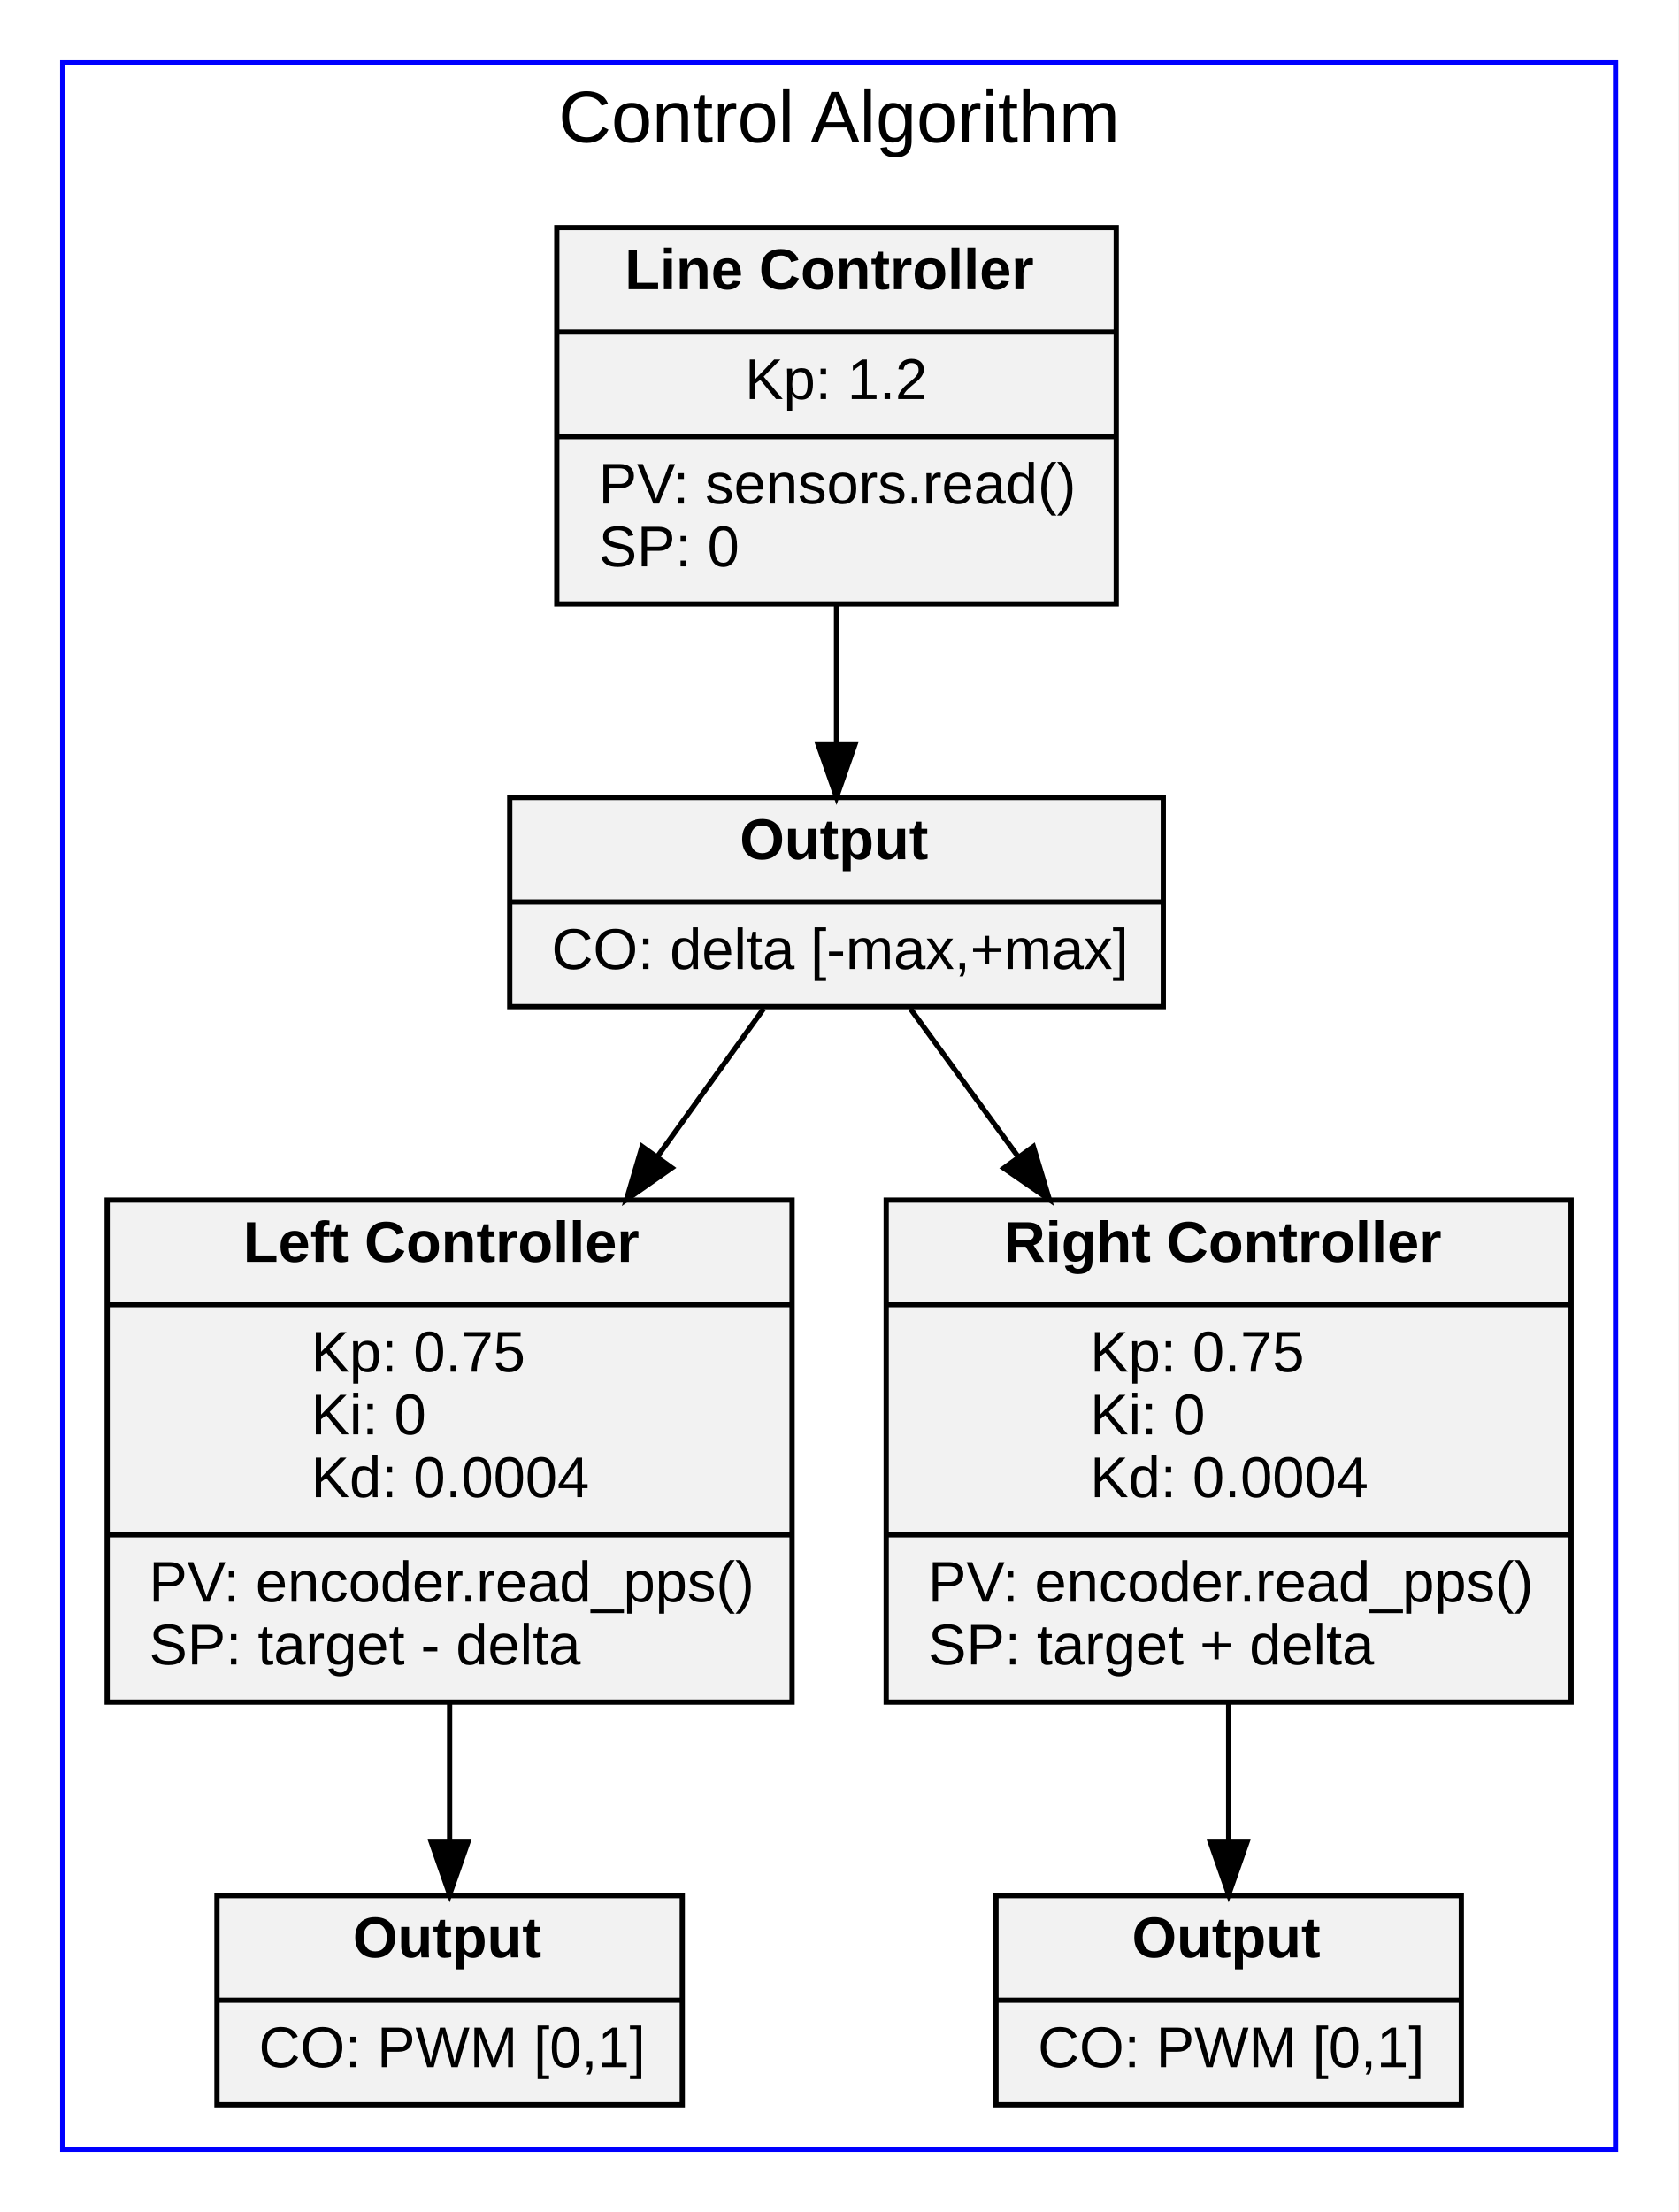
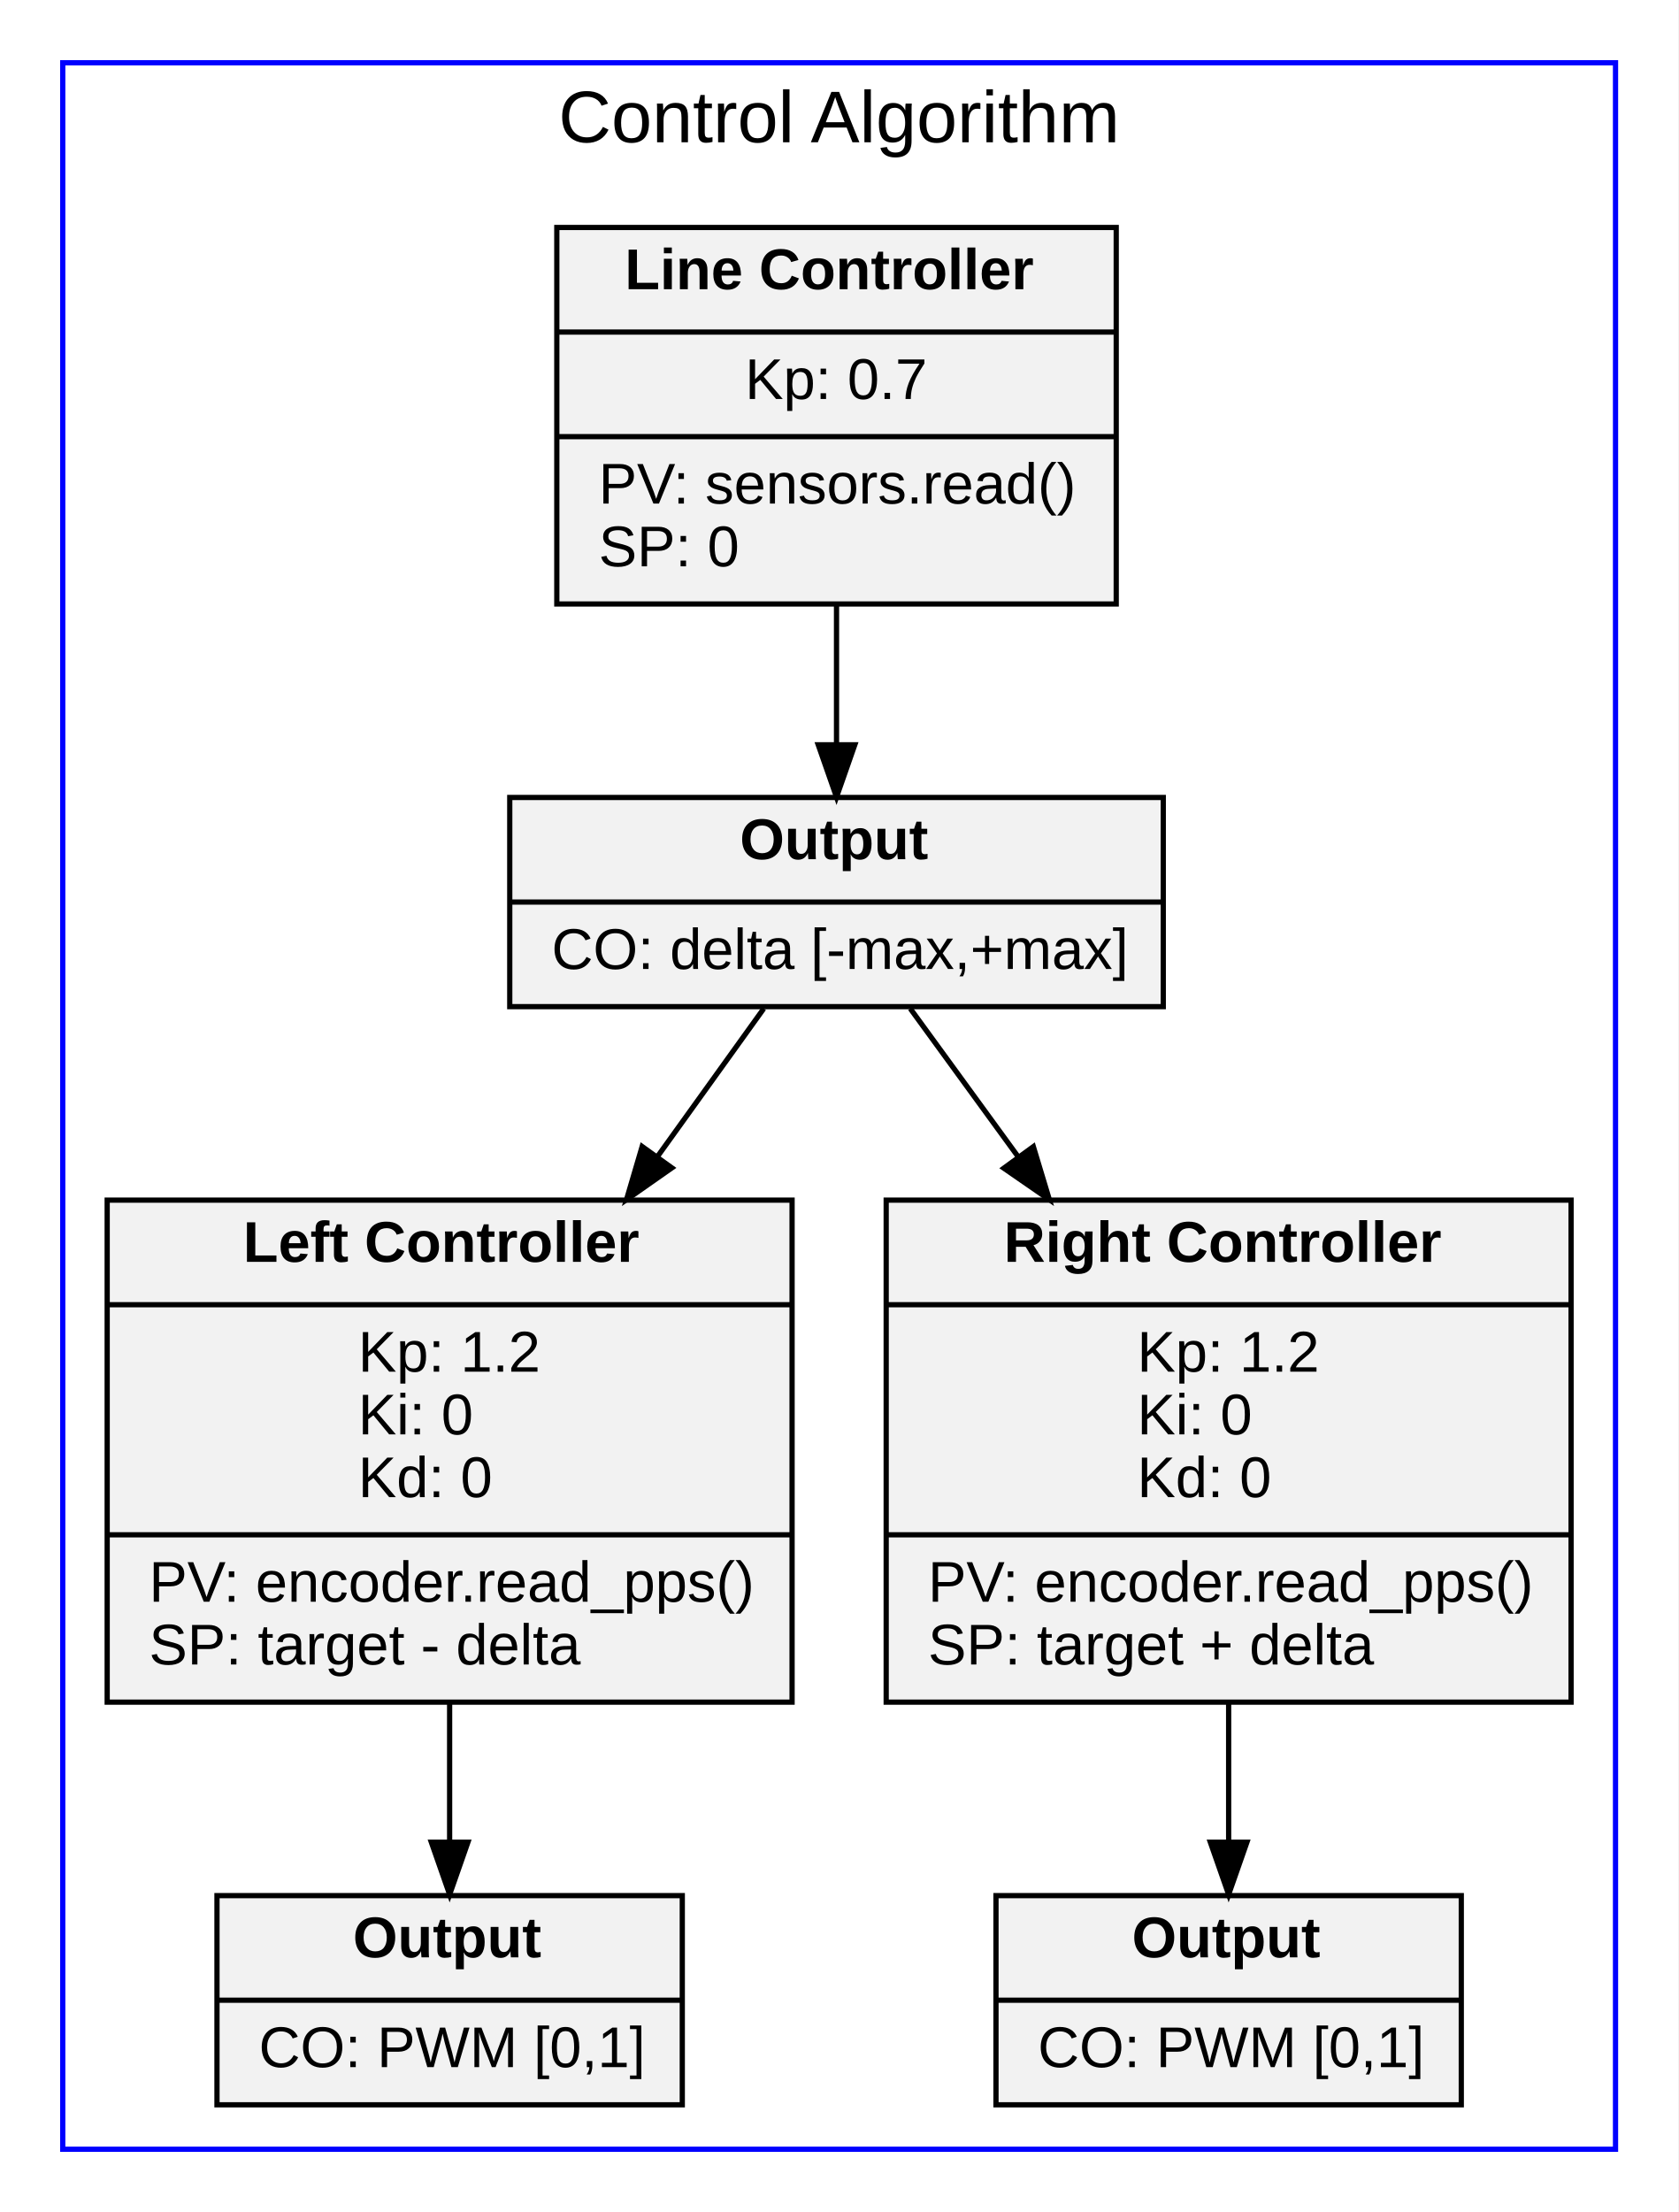
<svg xmlns="http://www.w3.org/2000/svg" width="321pt" height="423pt" viewBox="0.00 0.00 321.00 423.00">
  <g id="graph0" class="graph" transform="scale(1 1) rotate(0) translate(4 419)">
    <polygon fill="white" stroke="transparent" points="-4,4 -4,-419 317,-419 317,4 -4,4" />
    <g id="clust1" class="cluster">
      <polygon fill="none" stroke="blue" points="8,-8 8,-407 305,-407 305,-8 8,-8" />
      <text text-anchor="middle" x="156.5" y="-391.8" font-family="Arial" font-size="14.00">Control Algorithm</text>
    </g>
    <g id="node1" class="node">
      <polygon fill="#f2f2f2" stroke="black" points="102.5,-303.5 102.5,-375.5 209.5,-375.5 209.5,-303.5 102.5,-303.5" />
      <text text-anchor="start" x="115.5" y="-363.7" font-family="Arial" font-weight="bold" font-size="11.00">Line Controller</text>
      <polyline fill="none" stroke="black" points="102.5,-355.5 209.5,-355.5 " />
-       <text text-anchor="start" x="138.5" y="-342.7" font-family="Arial" font-size="11.00">Kp: 1.2</text>
+       <text text-anchor="start" x="138.5" y="-342.7" font-family="Arial" font-size="11.00">Kp: 0.7</text>
      <polyline fill="none" stroke="black" points="102.5,-335.5 209.5,-335.5 " />
      <text text-anchor="start" x="110.5" y="-322.7" font-family="Arial" font-size="11.00">PV: sensors.read()</text>
      <text text-anchor="start" x="110.5" y="-310.7" font-family="Arial" font-size="11.00"> SP: 0</text>
    </g>
    <g id="node2" class="node">
      <polygon fill="#f2f2f2" stroke="black" points="93.5,-226.5 93.5,-266.5 218.5,-266.5 218.5,-226.5 93.5,-226.5" />
      <text text-anchor="start" x="137.5" y="-254.7" font-family="Arial" font-weight="bold" font-size="11.00">Output</text>
      <polyline fill="none" stroke="black" points="93.5,-246.5 218.5,-246.5 " />
      <text text-anchor="start" x="101.5" y="-233.7" font-family="Arial" font-size="11.00">CO: delta [-max,+max]</text>
    </g>
    <g id="edge1" class="edge">
      <path fill="none" stroke="black" d="M156,-303.32C156,-294.53 156,-285.19 156,-276.72" />
      <polygon fill="black" stroke="black" points="159.5,-276.57 156,-266.57 152.5,-276.57 159.5,-276.57" />
    </g>
    <g id="node3" class="node">
      <polygon fill="#f2f2f2" stroke="black" points="16.5,-93.5 16.5,-189.5 147.5,-189.5 147.5,-93.5 16.5,-93.5" />
      <text text-anchor="start" x="42.5" y="-177.7" font-family="Arial" font-weight="bold" font-size="11.00">Left Controller</text>
      <polyline fill="none" stroke="black" points="16.5,-169.5 147.5,-169.5 " />
-       <text text-anchor="start" x="55.5" y="-156.7" font-family="Arial" font-size="11.00">Kp: 0.75</text>
-       <text text-anchor="start" x="55.5" y="-144.7" font-family="Arial" font-size="11.00">Ki: 0</text>
-       <text text-anchor="start" x="55.5" y="-132.7" font-family="Arial" font-size="11.00">Kd: 0.0004</text>
+       <text text-anchor="start" x="64.5" y="-156.7" font-family="Arial" font-size="11.00">Kp: 1.2</text>
+       <text text-anchor="start" x="64.5" y="-144.7" font-family="Arial" font-size="11.00">Ki: 0</text>
+       <text text-anchor="start" x="64.5" y="-132.7" font-family="Arial" font-size="11.00">Kd: 0</text>
      <polyline fill="none" stroke="black" points="16.5,-125.5 147.5,-125.5 " />
      <text text-anchor="start" x="24.5" y="-112.7" font-family="Arial" font-size="11.00">PV: encoder.read_pps()</text>
      <text text-anchor="start" x="24.5" y="-100.7" font-family="Arial" font-size="11.00"> SP: target - delta </text>
    </g>
    <g id="edge2" class="edge">
      <path fill="none" stroke="black" d="M142.08,-226.13C136.2,-217.94 129.03,-207.95 121.71,-197.77" />
      <polygon fill="black" stroke="black" points="124.51,-195.67 115.83,-189.59 118.82,-199.75 124.51,-195.67" />
    </g>
    <g id="node5" class="node">
      <polygon fill="#f2f2f2" stroke="black" points="165.5,-93.5 165.5,-189.5 296.5,-189.5 296.5,-93.5 165.5,-93.5" />
      <text text-anchor="start" x="188" y="-177.7" font-family="Arial" font-weight="bold" font-size="11.00">Right Controller</text>
      <polyline fill="none" stroke="black" points="165.5,-169.5 296.5,-169.5 " />
-       <text text-anchor="start" x="204.5" y="-156.7" font-family="Arial" font-size="11.00">Kp: 0.75</text>
-       <text text-anchor="start" x="204.5" y="-144.7" font-family="Arial" font-size="11.00">Ki: 0</text>
-       <text text-anchor="start" x="204.5" y="-132.7" font-family="Arial" font-size="11.00">Kd: 0.0004</text>
+       <text text-anchor="start" x="213.5" y="-156.7" font-family="Arial" font-size="11.00">Kp: 1.2</text>
+       <text text-anchor="start" x="213.5" y="-144.7" font-family="Arial" font-size="11.00">Ki: 0</text>
+       <text text-anchor="start" x="213.5" y="-132.7" font-family="Arial" font-size="11.00">Kd: 0</text>
      <polyline fill="none" stroke="black" points="165.5,-125.5 296.5,-125.5 " />
      <text text-anchor="start" x="173.5" y="-112.7" font-family="Arial" font-size="11.00">PV: encoder.read_pps()</text>
      <text text-anchor="start" x="173.5" y="-100.7" font-family="Arial" font-size="11.00"> SP: target + delta </text>
    </g>
    <g id="edge4" class="edge">
      <path fill="none" stroke="black" d="M170.11,-226.13C176.07,-217.94 183.34,-207.95 190.76,-197.77" />
      <polygon fill="black" stroke="black" points="193.65,-199.73 196.71,-189.59 188,-195.61 193.65,-199.73" />
    </g>
    <g id="node4" class="node">
      <polygon fill="#f2f2f2" stroke="black" points="37.5,-16.5 37.5,-56.5 126.5,-56.5 126.5,-16.5 37.5,-16.5" />
      <text text-anchor="start" x="63.5" y="-44.7" font-family="Arial" font-weight="bold" font-size="11.00">Output</text>
      <polyline fill="none" stroke="black" points="37.5,-36.5 126.5,-36.5 " />
      <text text-anchor="start" x="45.5" y="-23.7" font-family="Arial" font-size="11.00">CO: PWM [0,1]</text>
    </g>
    <g id="edge3" class="edge">
      <path fill="none" stroke="black" d="M82,-93.22C82,-84.25 82,-75.1 82,-66.89" />
      <polygon fill="black" stroke="black" points="85.5,-66.71 82,-56.71 78.5,-66.71 85.5,-66.71" />
    </g>
    <g id="node6" class="node">
      <polygon fill="#f2f2f2" stroke="black" points="186.5,-16.5 186.5,-56.5 275.5,-56.5 275.5,-16.5 186.5,-16.5" />
      <text text-anchor="start" x="212.5" y="-44.7" font-family="Arial" font-weight="bold" font-size="11.00">Output</text>
      <polyline fill="none" stroke="black" points="186.5,-36.5 275.5,-36.5 " />
      <text text-anchor="start" x="194.5" y="-23.7" font-family="Arial" font-size="11.00">CO: PWM [0,1]</text>
    </g>
    <g id="edge5" class="edge">
      <path fill="none" stroke="black" d="M231,-93.22C231,-84.25 231,-75.1 231,-66.89" />
      <polygon fill="black" stroke="black" points="234.5,-66.71 231,-56.71 227.5,-66.71 234.5,-66.71" />
    </g>
  </g>
</svg>
